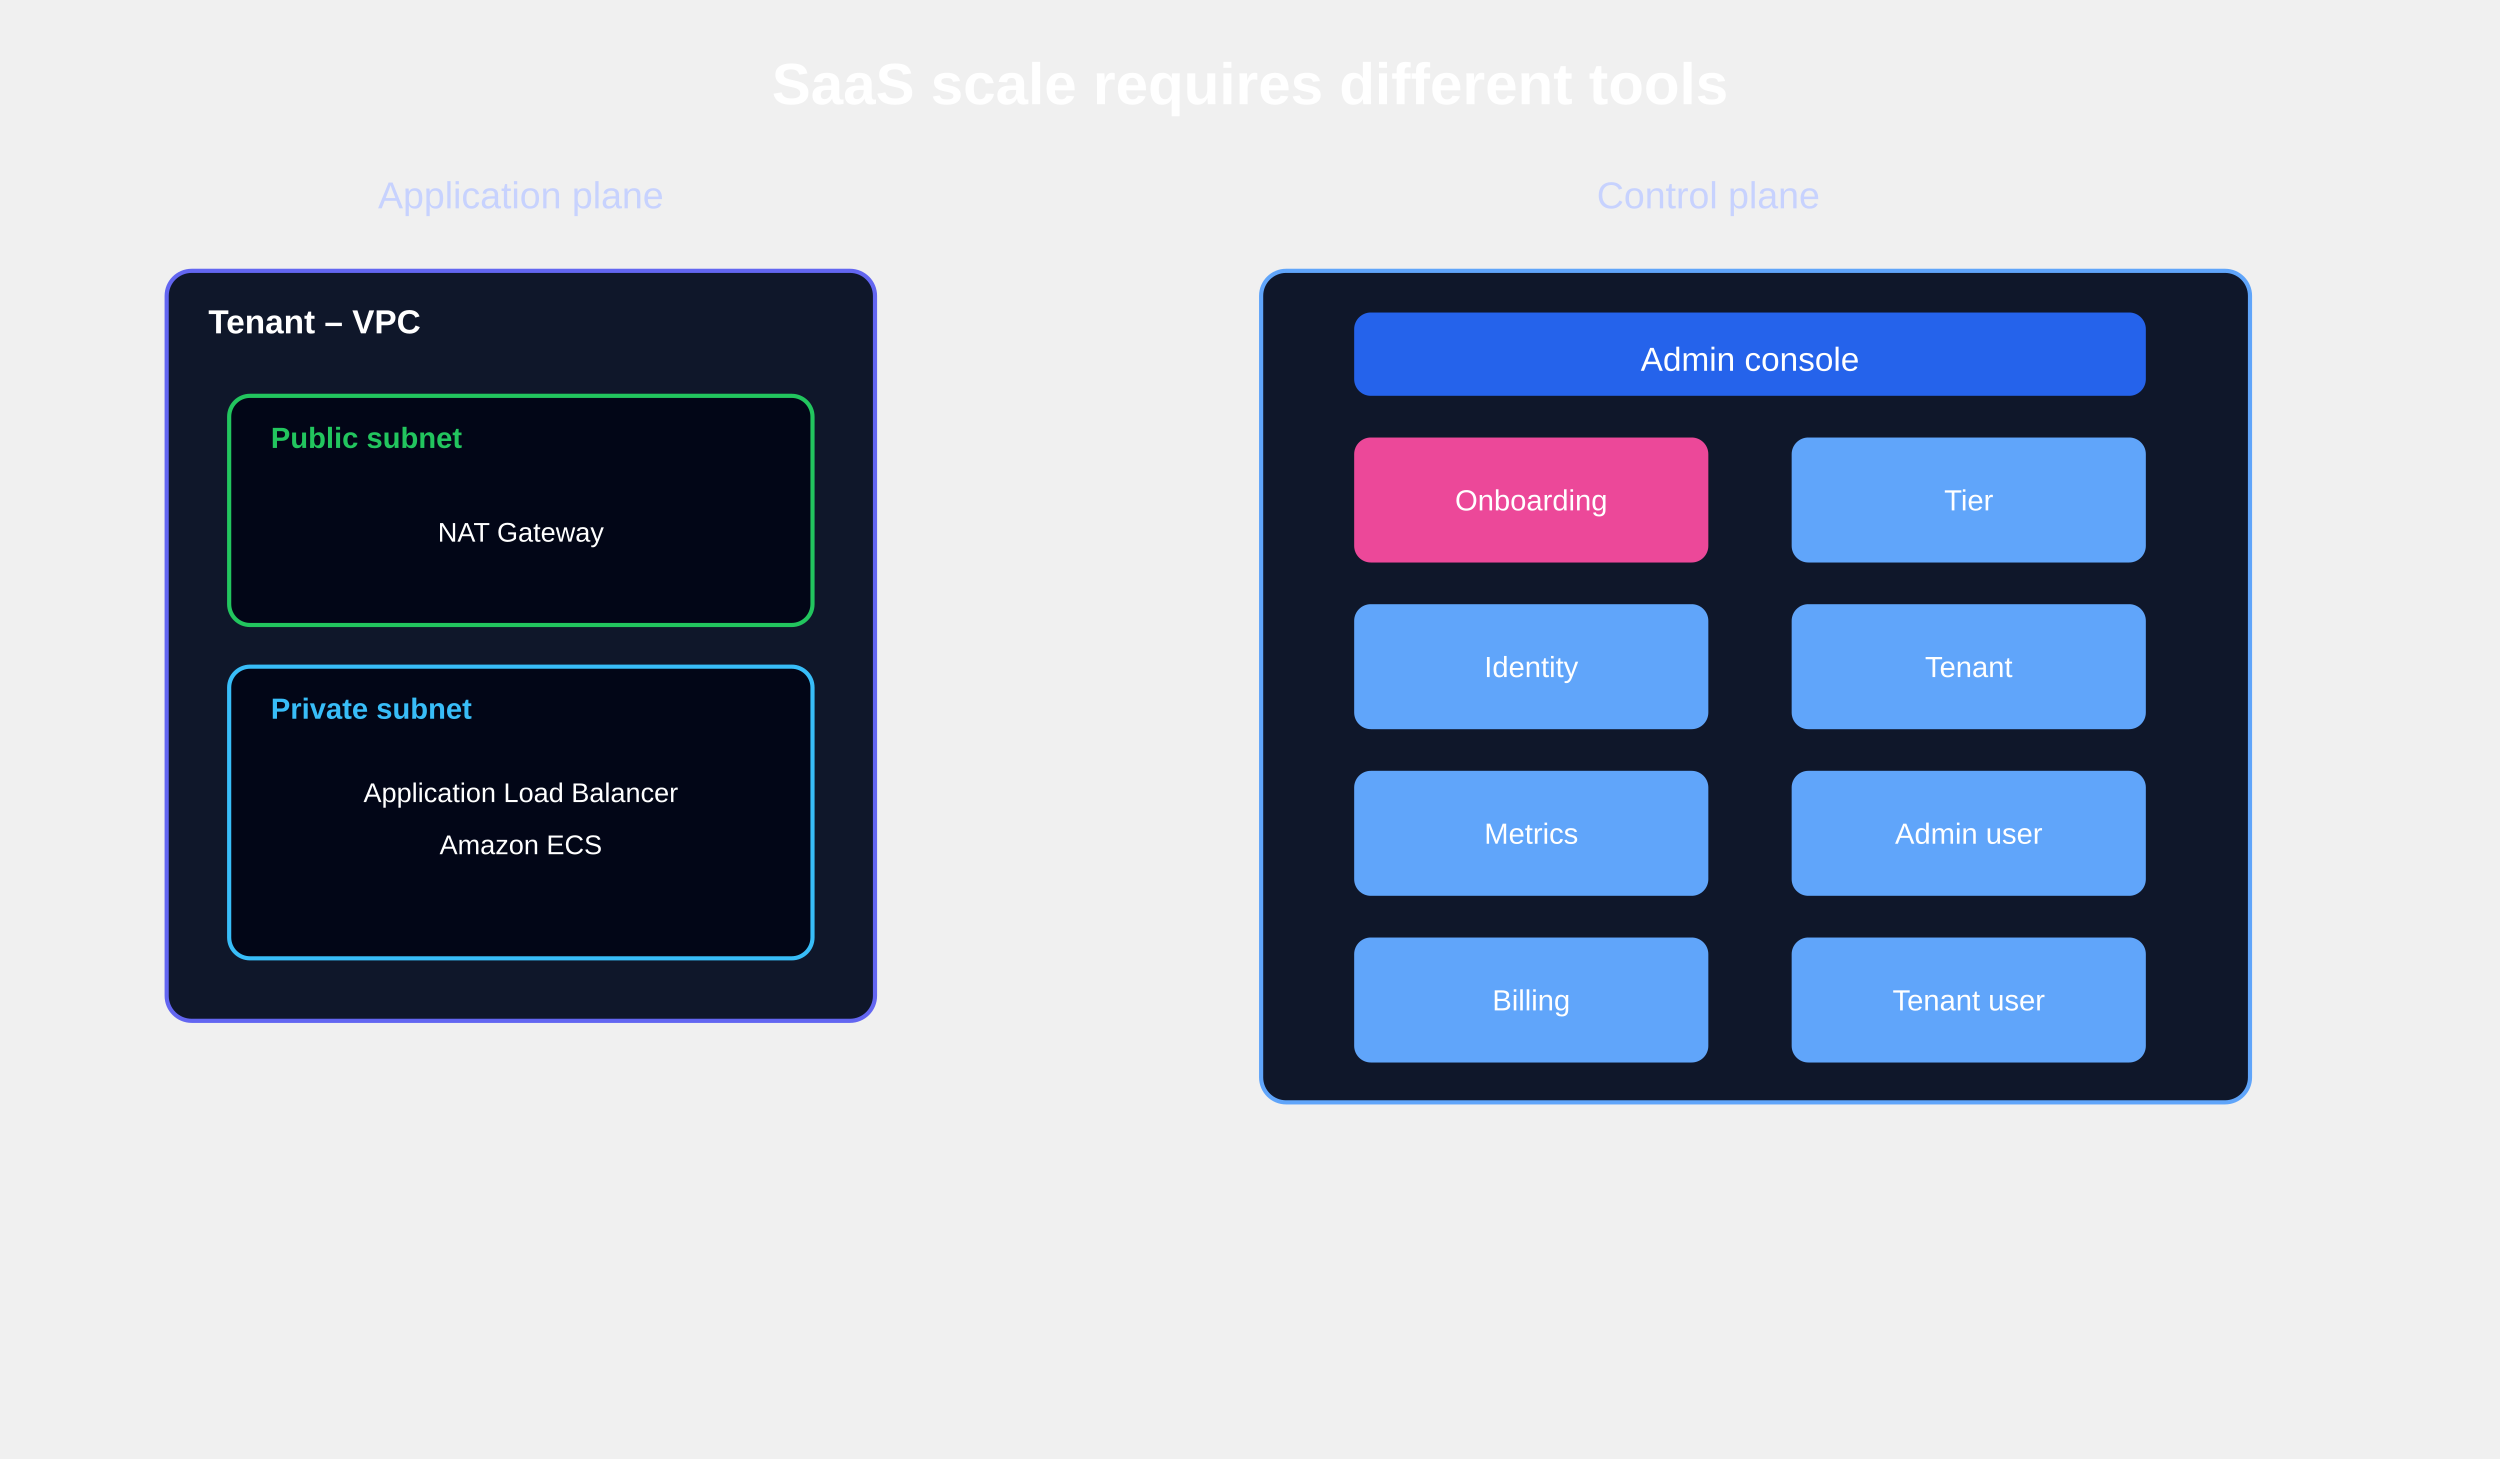
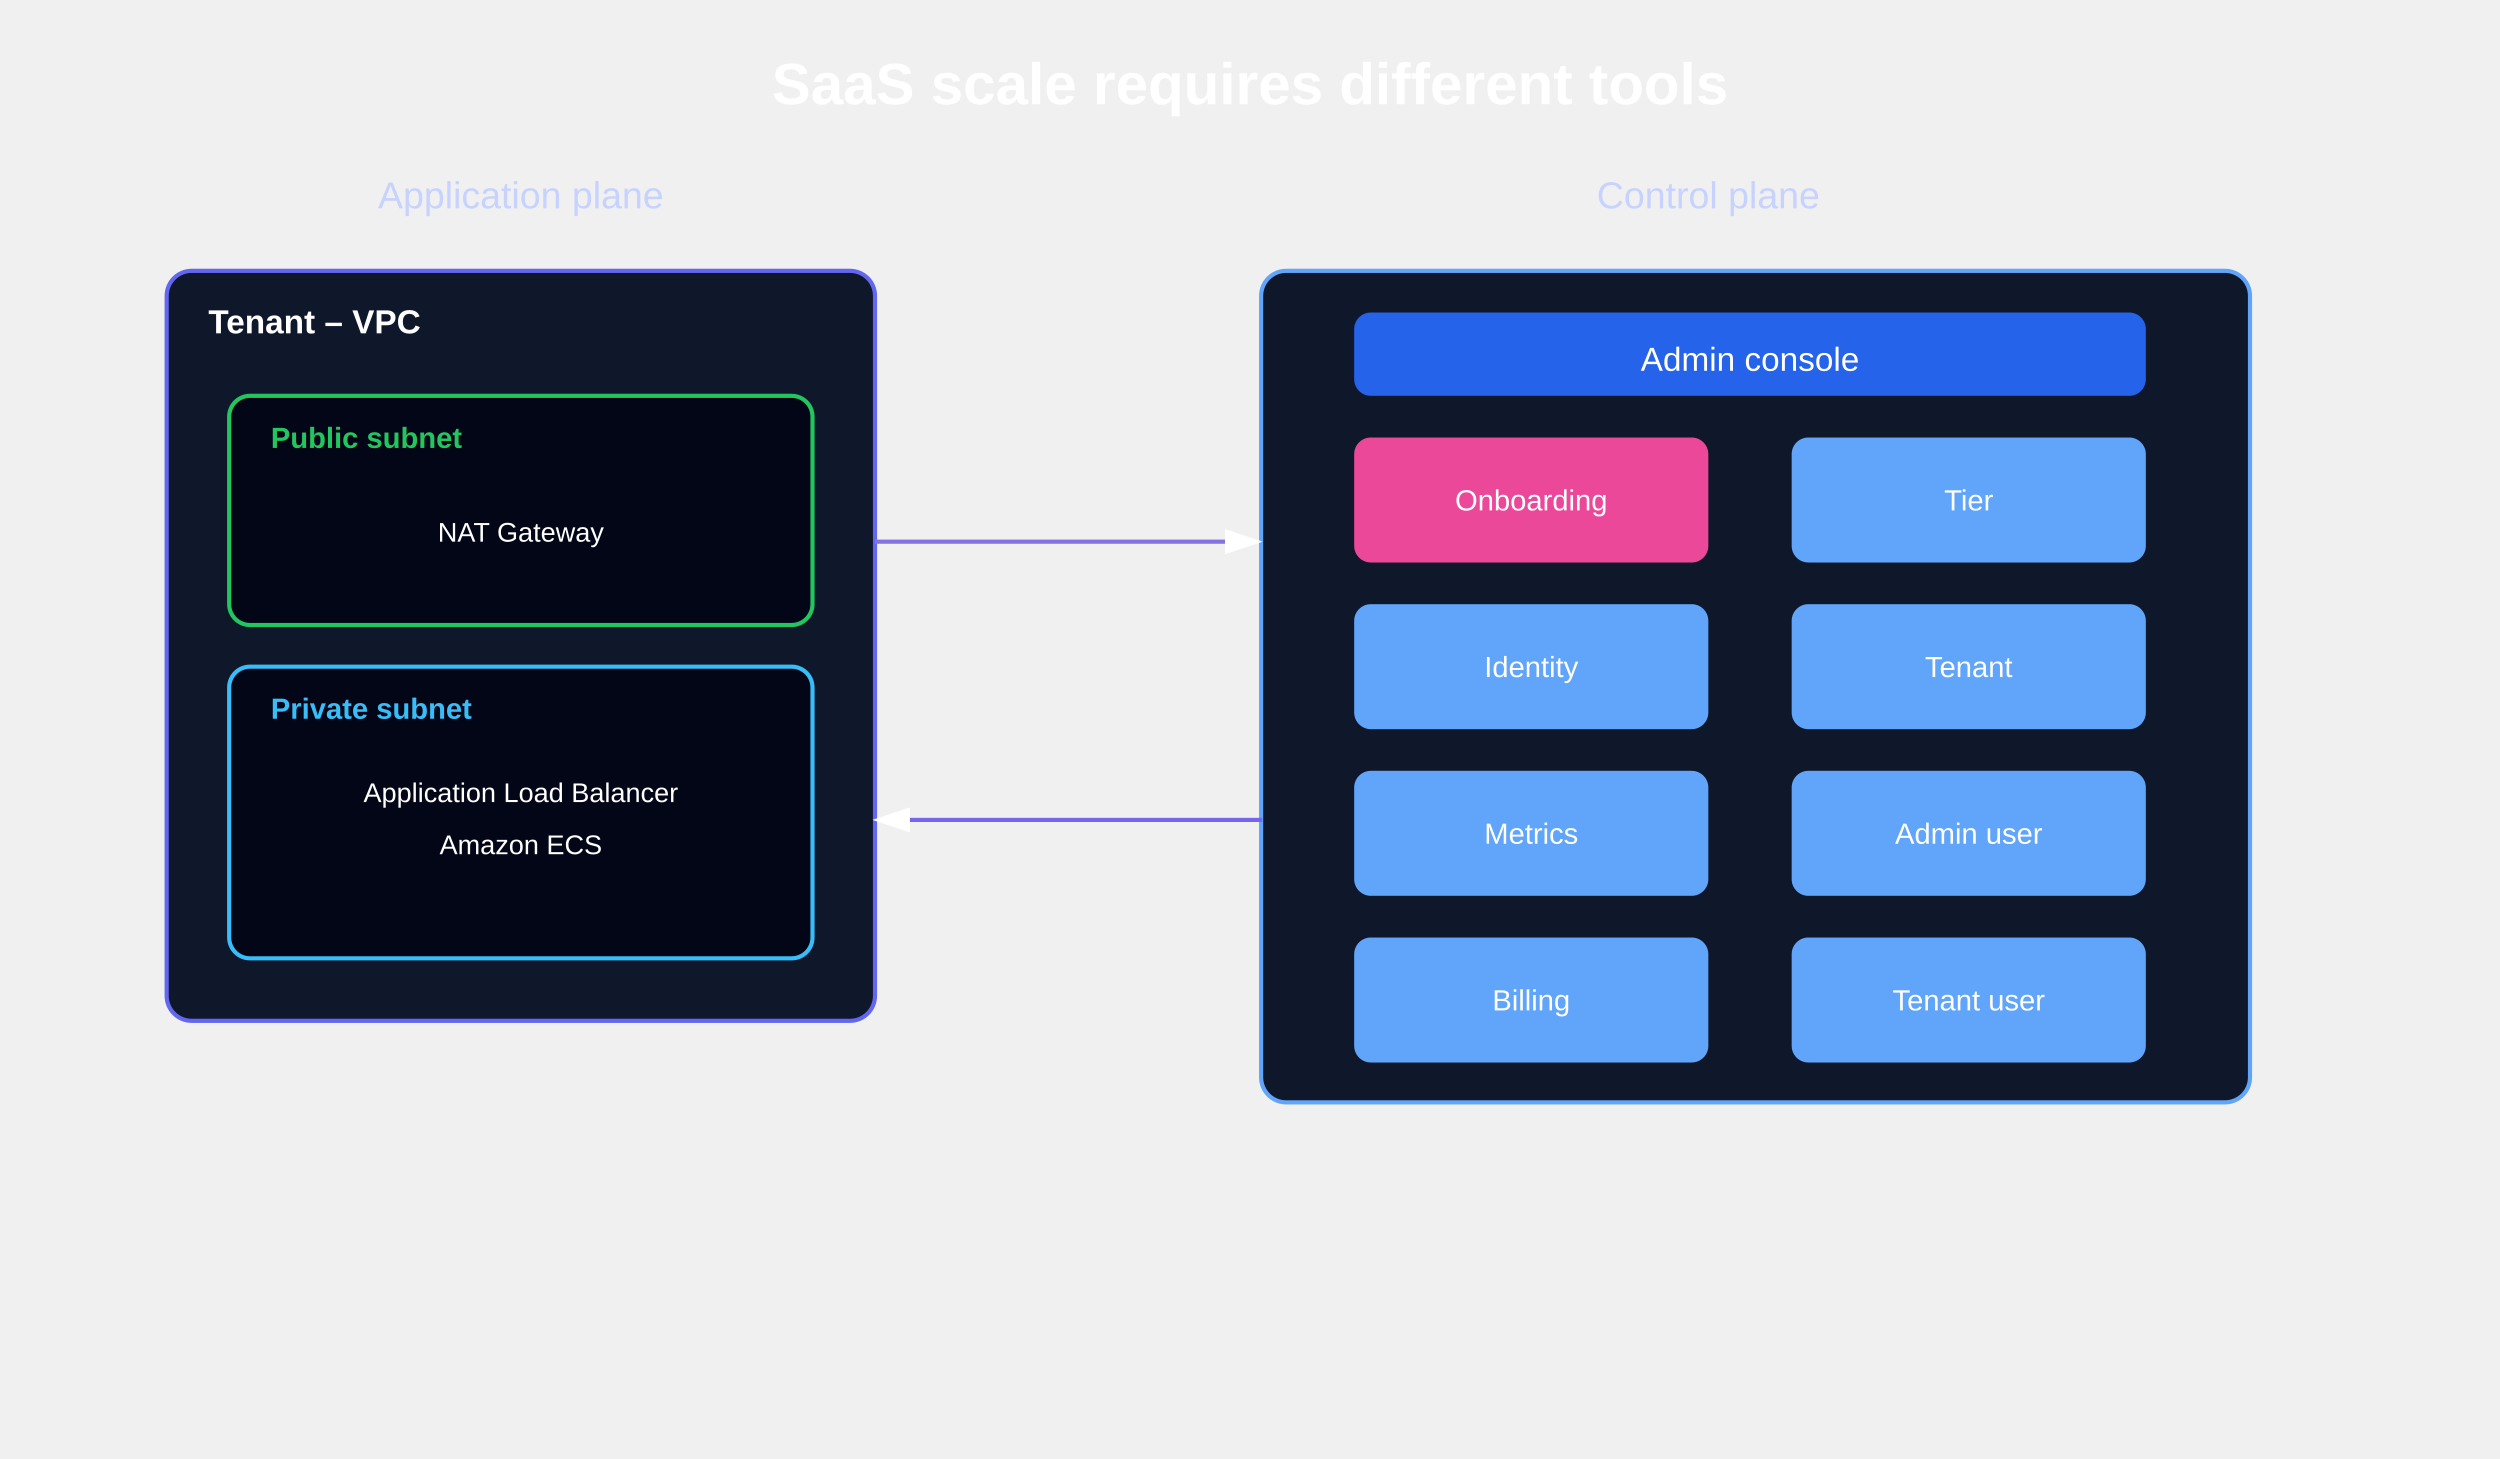
<svg xmlns="http://www.w3.org/2000/svg" width="1200" height="700" viewBox="0 0 1200 700" style="font-family: Arial, Helvetica, sans-serif; background:#0b1020">
  <text x="600" y="50" fill="#ffffff" font-size="28" text-anchor="middle" font-weight="bold" style="white-space: pre;">
    SaaS scale requires different tools
  </text>
  <text x="250" y="100" fill="#c7d2fe" font-size="18" text-anchor="middle" style="white-space: pre;">
    Application plane
  </text>
  <rect x="80" y="130" rx="12" ry="12" width="340" height="360" fill="#0f172a" stroke="#6366f1" stroke-width="2" />
  <text x="100" y="160" fill="#ffffff" font-size="16" font-weight="bold" style="white-space: pre;">
    Tenant – VPC
  </text>
  <rect x="110" y="190" rx="10" ry="10" width="280" height="110" fill="#020617" stroke="#22c55e" stroke-width="2" />
  <text x="130" y="215" fill="#22c55e" font-size="14" font-weight="bold" style="white-space: pre;">
    Public subnet
  </text>
  <text x="250" y="260" fill="#ffffff" font-size="13" text-anchor="middle" style="white-space: pre;">
    NAT Gateway
  </text>
  <rect x="110" y="320" rx="10" ry="10" width="280" height="140" fill="#020617" stroke="#38bdf8" stroke-width="2" />
  <text x="130" y="345" fill="#38bdf8" font-size="14" font-weight="bold" style="white-space: pre;">
    Private subnet
  </text>
  <text x="250" y="385" fill="#ffffff" font-size="13" text-anchor="middle" style="white-space: pre;">
    Application Load Balancer
  </text>
  <text x="250" y="410" fill="#ffffff" font-size="13" text-anchor="middle" style="white-space: pre;">
    Amazon ECS
  </text>
  <text x="820" y="100" fill="#c7d2fe" font-size="18" text-anchor="middle" style="white-space: pre;">
    Control plane
  </text>
  <rect x="605.337" y="130" rx="12" ry="12" width="474.663" height="399.136" fill="#0f172a" stroke="#60a5fa" stroke-width="2" style="" />
  <rect x="650" y="150" rx="8" ry="8" width="380" height="40" fill="#2563eb" />
  <text x="840" y="178" fill="#ffffff" font-size="16" text-anchor="middle" style="white-space: pre;">
    Admin console
  </text>
  <rect x="650" y="210" rx="8" ry="8" width="170" height="60" fill="#ec4899" />
  <rect x="860" y="210" rx="8" ry="8" width="170" height="60" fill="#60a5fa" />
  <text x="735" y="245" fill="#ffffff" font-size="14" text-anchor="middle" style="white-space: pre;">Onboarding</text>
  <text x="945" y="245" fill="#ffffff" font-size="14" text-anchor="middle" style="white-space: pre;">Tier</text>
  <rect x="650" y="290" rx="8" ry="8" width="170" height="60" fill="#60a5fa" />
  <rect x="860" y="290" rx="8" ry="8" width="170" height="60" fill="#60a5fa" />
  <text x="735" y="325" fill="#ffffff" font-size="14" text-anchor="middle" style="white-space: pre;">Identity</text>
  <text x="945" y="325" fill="#ffffff" font-size="14" text-anchor="middle" style="white-space: pre;">Tenant</text>
  <rect x="650" y="370" rx="8" ry="8" width="170" height="60" fill="#60a5fa" />
  <rect x="860" y="370" rx="8" ry="8" width="170" height="60" fill="#60a5fa" />
  <text x="735" y="405" fill="#ffffff" font-size="14" text-anchor="middle" style="white-space: pre;">Metrics</text>
  <text x="945" y="405" fill="#ffffff" font-size="14" text-anchor="middle" style="white-space: pre;">Admin user</text>
  <rect x="650" y="450" rx="8" ry="8" width="170" height="60" fill="#60a5fa" />
  <rect x="860" y="450" rx="8" ry="8" width="170" height="60" fill="#60a5fa" />
  <text x="735" y="485" fill="#ffffff" font-size="14" text-anchor="middle" style="white-space: pre;">Billing</text>
  <text x="945" y="485" fill="#ffffff" font-size="14" text-anchor="middle" style="white-space: pre;">Tenant user</text>
  <defs>
    <marker id="arrow" markerWidth="10" markerHeight="10" refX="6" refY="3" orient="auto" markerUnits="strokeWidth">
      <path d="M0,0 L0,6 L9,3 z" fill="#ffffff" />
    </marker>
  </defs>
+   <line x1="420" y1="260" x2="600" y2="260" stroke-width="2" marker-end="url(#arrow)" style="stroke: rgb(132, 113, 226);" />
+   <line x1="605.896" y1="393.558" x2="424.777" y2="393.558" stroke-width="2" marker-end="url(#arrow)" style="stroke: rgb(116, 101, 238);" />
</svg>
